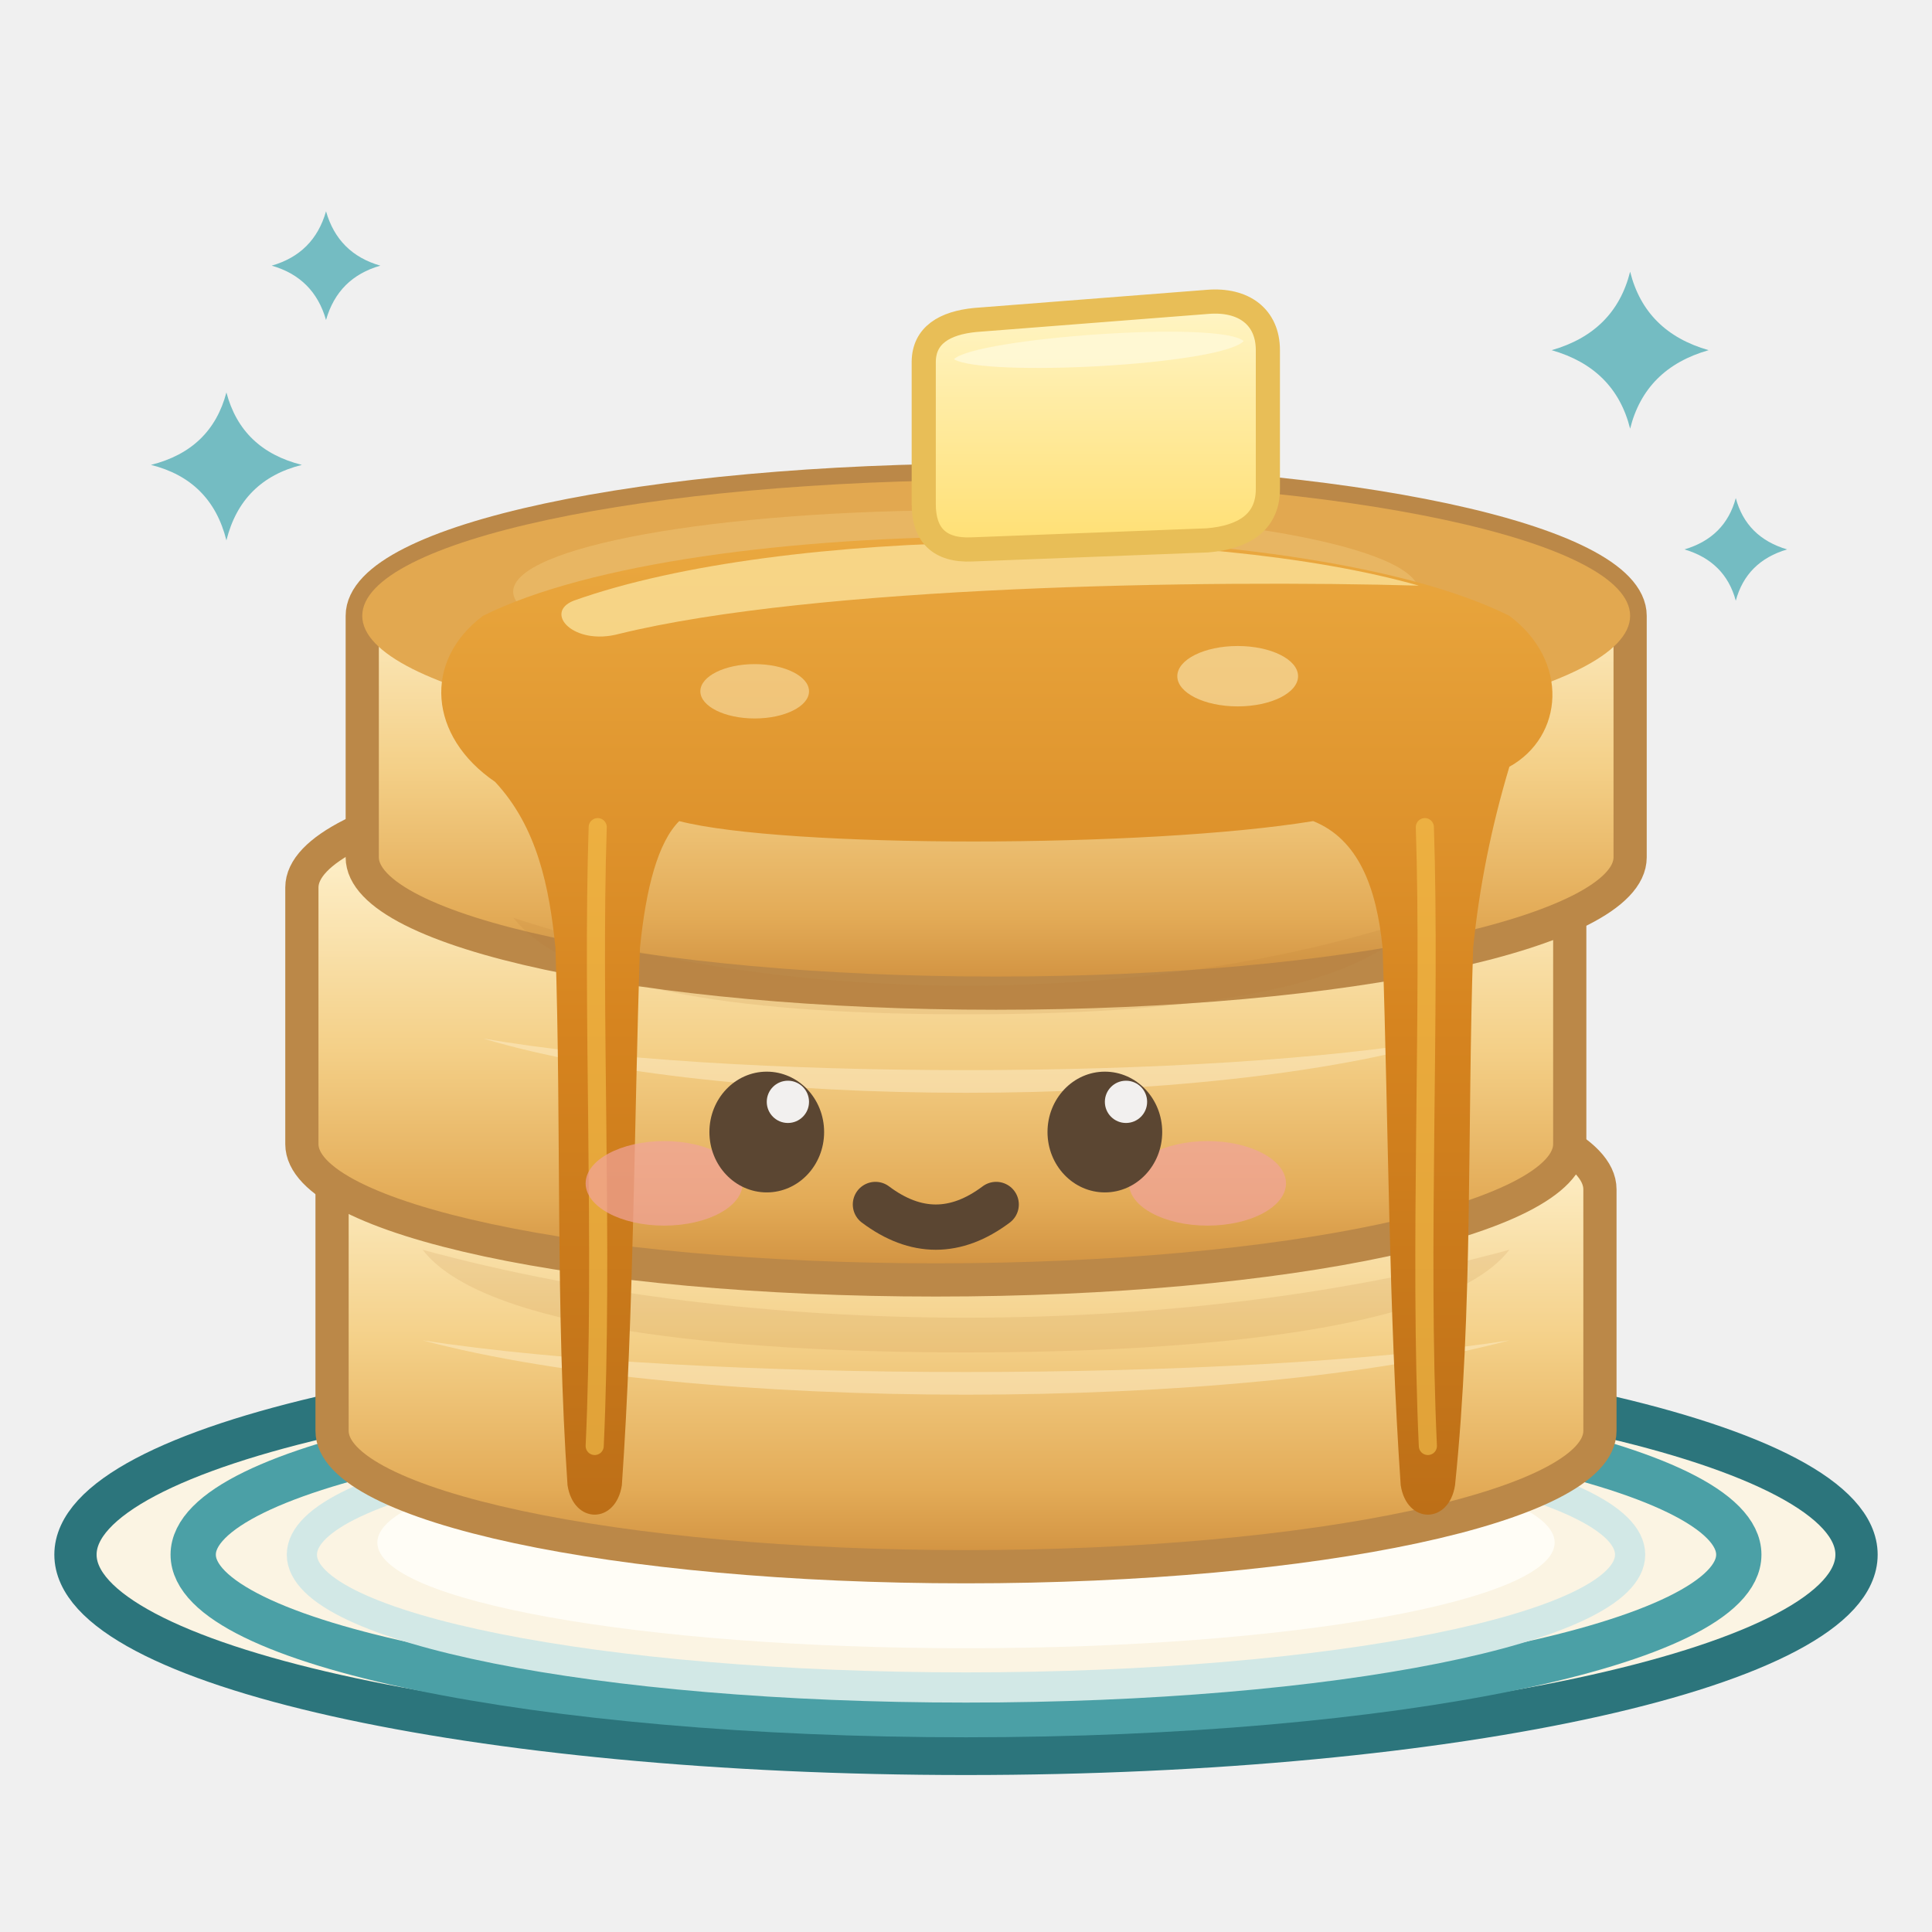
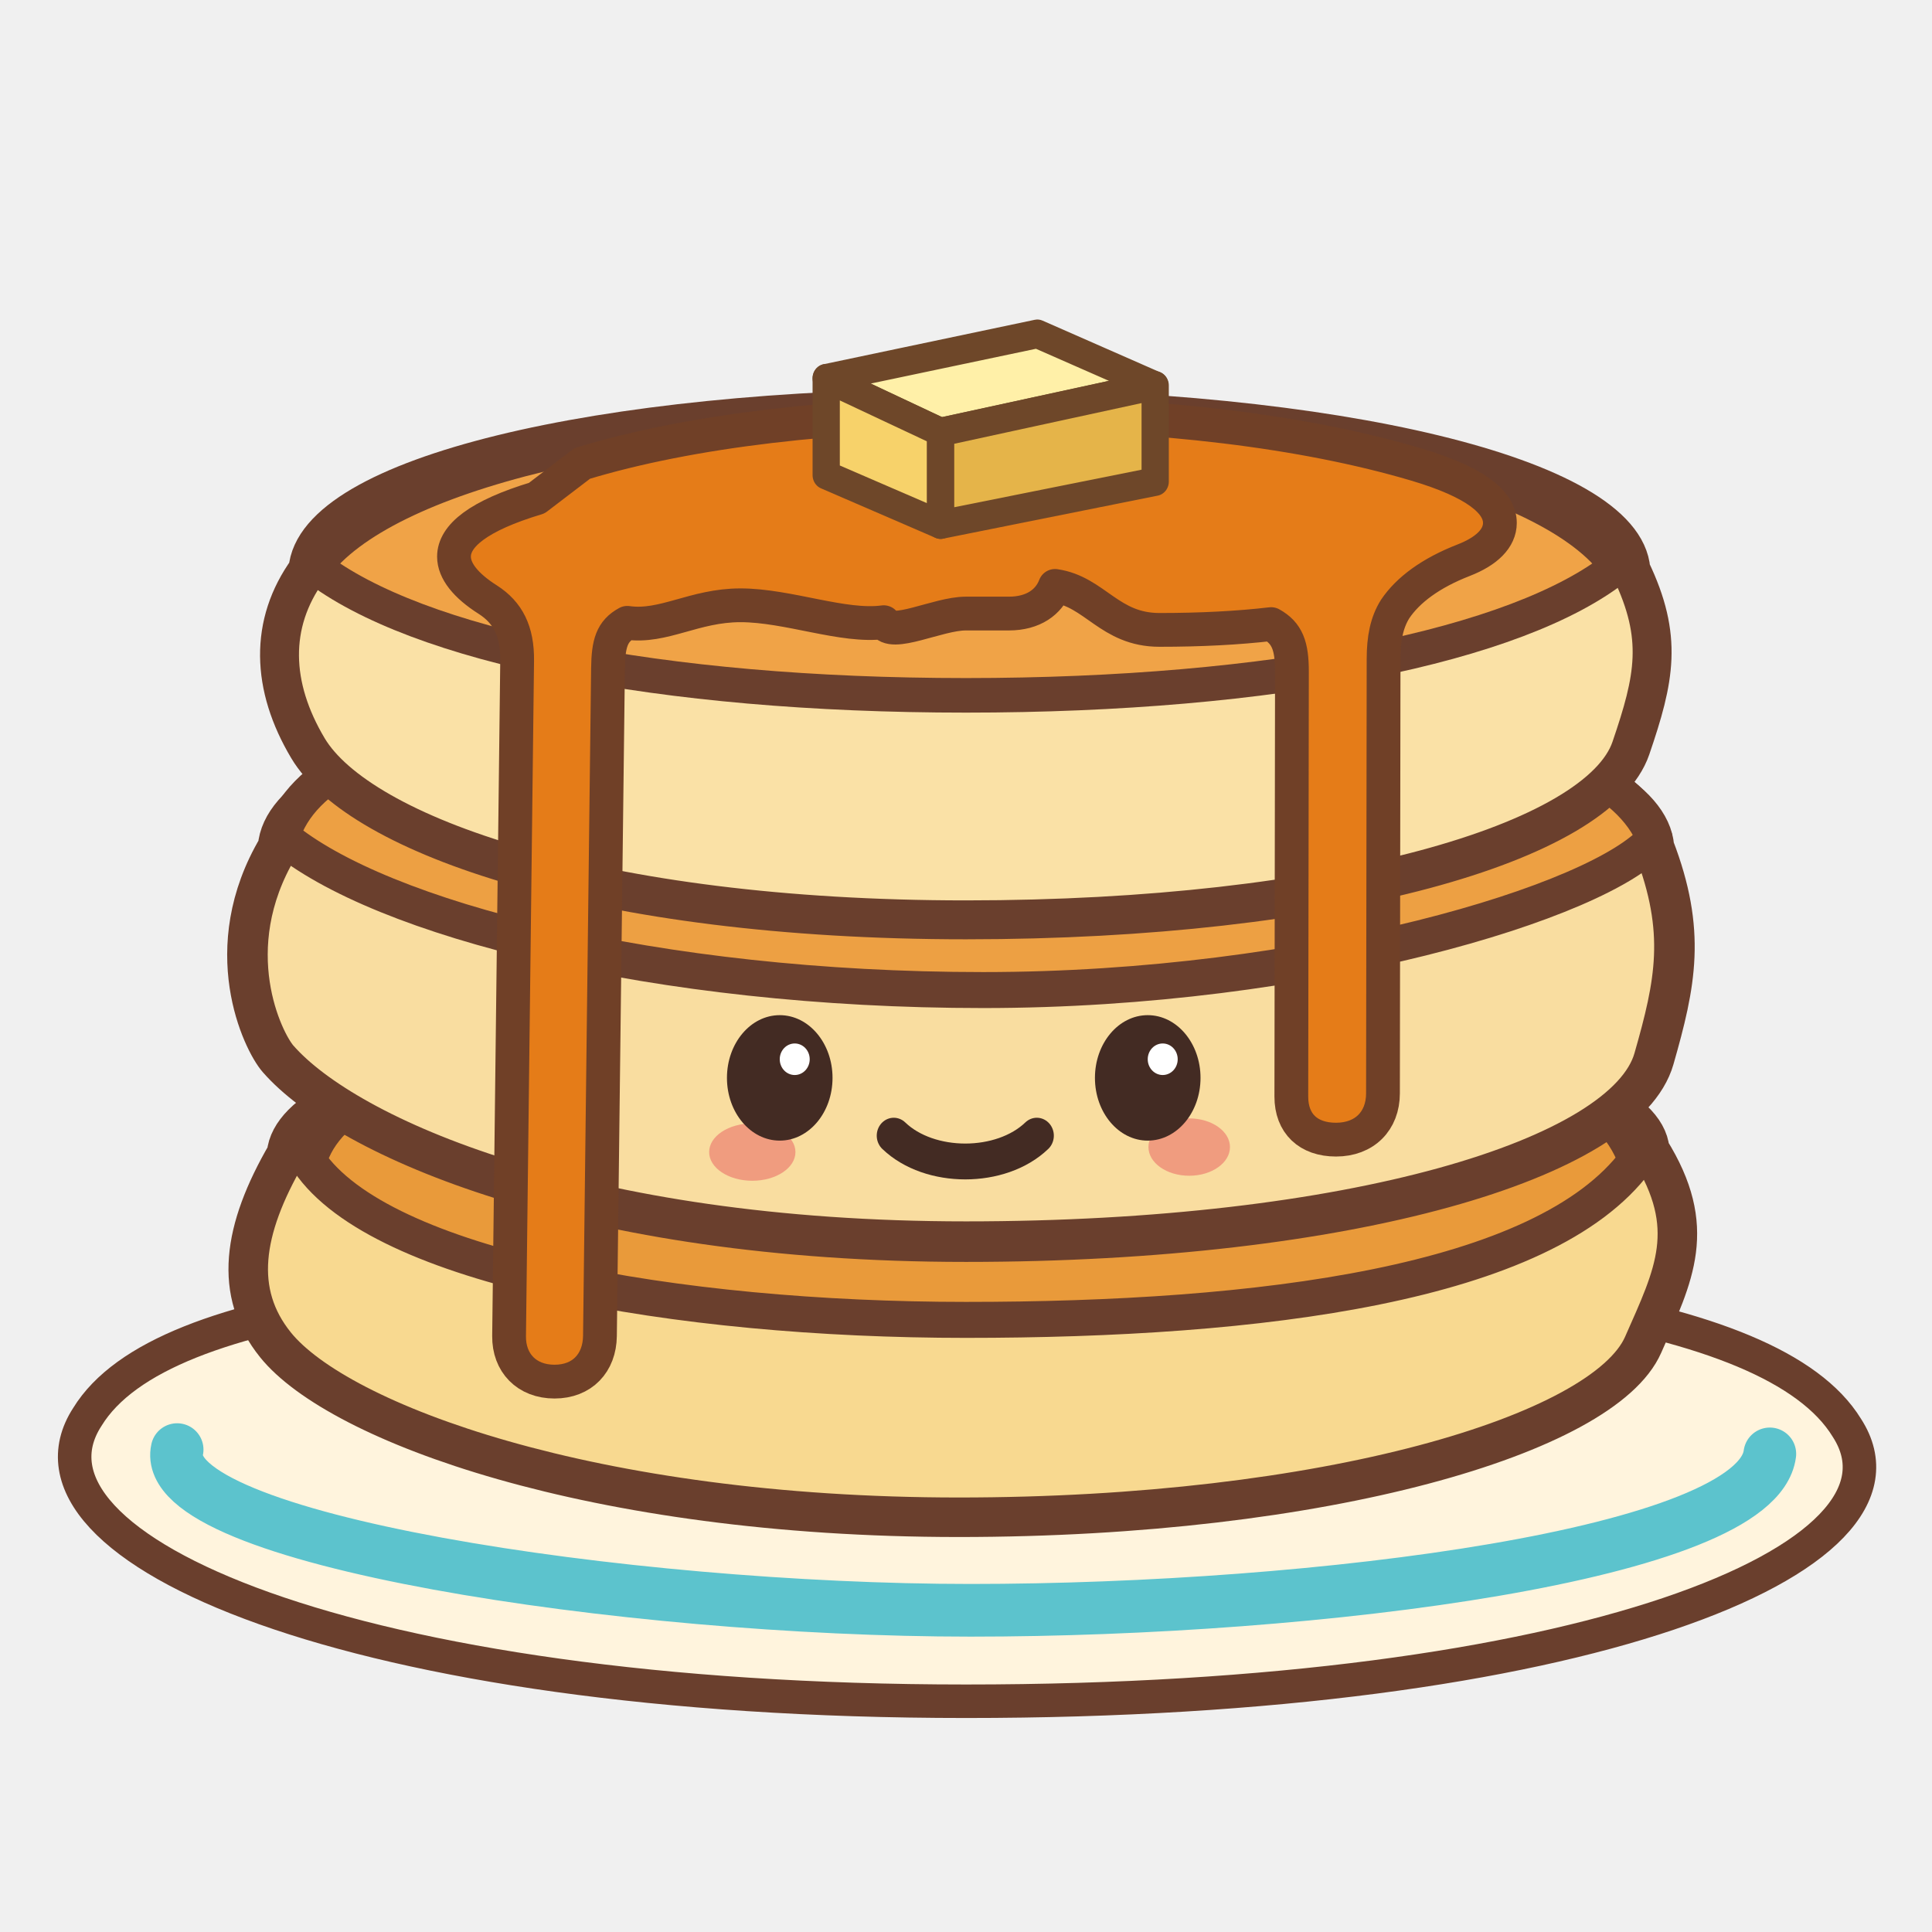
- <svg xmlns="http://www.w3.org/2000/svg" viewBox="0 0 64 64" width="64" height="64" role="img" aria-label="A smiling stack of three fluffy pancakes topped with butter and dripping syrup, on a ringed plate.">
-   <defs>
-     <linearGradient id="pk" x1="0" y1="0" x2="0" y2="1">
-       <stop offset="0" stop-color="#ecb35e" />
-       <stop offset="0.22" stop-color="#fdedc4" />
-       <stop offset="0.56" stop-color="#f4d088" />
-       <stop offset="0.85" stop-color="#e3ab57" />
-       <stop offset="1" stop-color="#cf8f3e" />
-     </linearGradient>
-     <linearGradient id="syrup" x1="0" y1="0" x2="0" y2="1">
-       <stop offset="0" stop-color="#eaa83f" />
-       <stop offset="0.5" stop-color="#d6841f" />
-       <stop offset="1" stop-color="#bd6f17" />
-     </linearGradient>
-     <linearGradient id="butter" x1="0" y1="0" x2="0" y2="1">
-       <stop offset="0" stop-color="#fff5c6" />
-       <stop offset="1" stop-color="#ffdf72" />
-     </linearGradient>
-   </defs>
-   <ellipse cx="32" cy="55" rx="25" ry="2.4" fill="#6a4f33" opacity="0.12">
-   </ellipse>
-   <ellipse cx="32" cy="51.5" rx="29.5" ry="6.6" fill="#fbf4e3" stroke="#2c757c" stroke-width="1.4">
-   </ellipse>
-   <ellipse cx="32" cy="51.5" rx="25.6" ry="5.3" fill="none" stroke="#4ba0a6" stroke-width="1.5">
-   </ellipse>
-   <ellipse cx="32" cy="51.5" rx="22" ry="4.4" fill="none" stroke="#d2e8e6" stroke-width="1">
-   </ellipse>
-   <ellipse cx="32" cy="51.1" rx="19.5" ry="3.5" fill="#fffdf6" />
-   <g transform="translate(0 2.4)">
-     <g stroke="#bb8848" stroke-width="1.1" stroke-linejoin="round">
-       <path d="M11 37 A 21 4.5 0 0 1 53 37 L 53 45 A 21 4.5 0 0 1 11 45 Z" fill="url(#pk)">
-       </path>
-       <path d="M10 27 A 21 4.5 0 0 1 52 27 L 52 35.5 A 21 4.5 0 0 1 10 35.5 Z" fill="url(#pk)">
-       </path>
-       <path d="M12 18 A 21 4.5 0 0 1 54 18 L 54 26 A 21 4.5 0 0 1 12 26 Z" fill="url(#pk)">
-       </path>
+ <svg xmlns="http://www.w3.org/2000/svg" viewBox="0 0 64 64" width="64" height="64" role="img" aria-label="Pancake stack icon with light syrup, butter, smiling face, and striped plate" version="1.1" id="svg21">
+   <defs id="defs21" />
+   <g stroke-linecap="round" stroke-linejoin="round" id="g21">
+     <path d="M 2.894,46.937 C 5.38,42.881 16.405,42.011 32,42.011 c 15.595,0 26.692,1.228 29.178,5.284 2.825,4.353 -8.837,9.061 -29.178,9.061 -20.341,0 -31.931,-5.066 -29.106,-9.419 z" fill="#fff4dd" stroke="#6a3f2d" stroke-width="1.11" id="path1" />
+     <path d="m 5.868,48.02 c -0.664,2.974 14.914,5.323 26.281,5.323 11.48,0 26.044,-1.852 26.479,-5.181" fill="none" stroke="#5cc3cd" stroke-width="1.745" id="path2" />
+     <path d="M 9.493,38.223 C 9.724,35.467 19.633,33.395 31.757,33.395 c 12.125,0 22.662,1.939 22.893,4.695 1.613,2.594 0.807,4.132 -0.22,6.46 -1.309,2.968 -10.548,5.711 -22.673,5.711 -12.125,0 -20.551,-3.13 -22.631,-5.711 -1.393,-1.73 -1.1,-3.8 0.367,-6.327 z" fill="#f8d990" stroke="#6a3f2d" stroke-width="1.309" id="path4" />
+     <path d="M 10.227,38.469 C 11.337,34.45 21.508,33.65 32,33.65 c 10.379,0 20.56,0.131 22.202,4.795 C 51.146,42.562 41.702,43.723 32,43.723 c -9.59,0 -19.391,-1.734 -21.773,-5.253 z" fill="#e99a3a" stroke="#6a3f2d" stroke-width="1.192" id="path5" />
+     <path d="M 9.211,28.069 C 9.436,24.982 19.139,22.607 32,22.607 c 12.861,0 22.564,2.375 22.789,5.462 1.075,2.794 0.717,4.498 0,7.006 C 53.843,38.386 44.749,41.131 32,41.131 c -12.749,0 -20.522,-3.464 -22.789,-6.056 -0.502,-0.573 -2.006,-3.638 0,-7.006 z" fill="#f9dda0" stroke="#6a3f2d" stroke-width="1.343" id="path7" />
+     <path d="M 9.334,27.711 C 10.587,23.501 20.605,22.726 32,22.726 c 11.169,0 21.228,1.063 22.809,5.057 -1.767,2.086 -11.405,5.014 -22.236,5.014 -10.831,0 -19.967,-2.354 -23.239,-5.085 z" fill="#eda043" stroke="#6a3f2d" stroke-width="1.192" id="path8" />
+     <path d="m 10.201,18.878 c 0.226,-3.062 9.601,-5.359 21.799,-5.359 12.199,0 21.799,2.297 22.025,5.359 1.076,2.244 0.789,3.596 0,5.906 -1.069,3.13 -9.827,5.687 -22.025,5.687 -12.199,0 -20.085,-2.81 -21.799,-5.687 -1.22,-2.046 -1.291,-4.124 0,-5.906 z" fill="#fae1a6" stroke="#6a3f2d" stroke-width="1.289" id="path10" />
+     <path d="m 10.427,18.769 c 2.259,-3.062 10.617,-5.14 21.573,-5.14 10.956,0 19.427,2.078 21.573,5.14 -3.276,2.625 -11.408,4.265 -21.573,4.265 -10.166,0 -18.185,-1.64 -21.573,-4.265 z" fill="#f0a347" stroke="#6a3f2d" stroke-width="1.145" id="path11" />
+     <path d="m 19.287,15.352 c 3.572,-1.086 8.419,-1.65 13.777,-1.65 5.294,0 10.141,0.586 13.841,1.682 1.977,0.586 2.781,1.256 2.781,1.938 0,0.511 -0.434,0.937 -1.199,1.235 -1.097,0.426 -1.85,0.99 -2.271,1.618 -0.281,0.447 -0.382,0.98 -0.383,1.65 l -0.02,14.394 c -0.001,0.916 -0.612,1.533 -1.556,1.533 -0.918,0 -1.481,-0.532 -1.48,-1.427 l 0.02,-14.075 c 0.001,-0.852 -0.153,-1.278 -0.689,-1.576 -1.097,0.128 -2.334,0.192 -3.699,0.192 -1.658,0 -2.133,-1.265 -3.46,-1.457 -0.204,0.532 -0.714,0.916 -1.531,0.916 h -1.429 c -0.918,0 -2.485,0.818 -2.714,0.286 -1.339,0.181 -3.165,-0.56 -4.747,-0.56 -1.531,0 -2.55,0.752 -3.749,0.581 -0.51,0.277 -0.628,0.681 -0.638,1.512 l -0.267,22.112 c -0.011,0.894 -0.587,1.512 -1.505,1.512 -0.918,0 -1.516,-0.618 -1.505,-1.512 l 0.267,-22.367 c 0.012,-0.98 -0.306,-1.597 -0.969,-2.023 -0.74,-0.468 -1.123,-0.958 -1.123,-1.427 0,-0.681 0.791,-1.352 2.743,-1.938 z" fill="#e57c18" stroke="#704027" stroke-width="1.119" id="path13" />
+     <g transform="matrix(1.128192,0,0,1.187431,-4.102144,0.5011804)" id="g16">
+       <path d="m 27.895,10.132 6.2,-1.24 3.45,1.44 -6.3,1.3 z" fill="#fff0a8" stroke="#6e4729" stroke-width="0.8" id="path14" />
+       <path d="m 27.895,10.132 v 2.7 l 3.36,1.38 v -2.58 z" fill="#f7d26a" stroke="#6e4729" stroke-width="0.8" id="path15" />
+       <path d="m 31.255,11.632 6.3,-1.3 v 2.68 l -6.3,1.2 z" fill="#e5b449" stroke="#6e4729" stroke-width="0.8" id="path16" />
    </g>
-     <ellipse cx="33" cy="18" rx="21" ry="4.5" fill="#e2a850" />
-     <ellipse cx="32" cy="17.2" rx="15" ry="2.7" fill="#edc06f" opacity="0.6">
-     </ellipse>
-     <g fill="#b3742e" opacity="0.13">
-       <path d="M17 28 C26 31, 38 31, 47 28 C45 30.5, 39 31.2, 32 31.2 C25 31.2, 19 30.5, 17 28 Z">
-       </path>
-       <path d="M14 39 C25 42, 39 42, 50 39 C48 41.6, 40 42.4, 32 42.4 C24 42.4, 16 41.6, 14 39 Z">
-       </path>
+     <g transform="matrix(1.128192,0,0,1.187431,-4.102144,-6.838099)" id="g19">
+       <ellipse cx="25.725" cy="37.899" rx="1.267" ry="0.8" fill="#ee8e78" opacity="0.82" id="ellipse18" style="stroke-width:0.858" />
+       <ellipse cx="38.554" cy="37.759" rx="1.197" ry="0.8" fill="#ee8e78" opacity="0.82" id="ellipse19" style="stroke-width:0.834" />
+       <ellipse cx="26.531" cy="35.829" rx="1.55" ry="1.75" fill="#432b23" id="ellipse16" />
+       <ellipse cx="37.336" cy="35.829" rx="1.55" ry="1.75" fill="#432b23" id="ellipse17" />
+       <circle cx="26.971" cy="35.309" fill="#ffffff" id="circle17" r="0.44" />
+       <circle cx="37.776" cy="35.309" r="0.44" fill="#ffffff" id="circle18" />
+       <path d="m 29.879,37.441 c 1.05,0.96 3.15,0.96 4.2,0" fill="none" stroke="#432b23" stroke-width="1" id="path19" />
    </g>
-     <g fill="#fdeeca" opacity="0.5">
-       <path d="M16 32 C24 34.4, 40 34.4, 48 32 C40 33.4, 24 33.4, 16 32 Z">
-       </path>
-       <path d="M14 42 C23 44.4, 41 44.4, 50 42 C41 43.4, 23 43.4, 14 42 Z">
-       </path>
-     </g>
-     <path d="M16 18 C23 14.5, 43 14.5, 50 18 C52 19.5, 51.8 22, 50 23 C49.4 25, 49 27, 48.8 29 C48.6 35, 48.8 41, 48.2 46.8 C48 48.1, 46.6 48.1, 46.4 46.8 C46 41, 46 35, 45.8 29 C45.6 27, 45 25.4, 43.5 24.8 C38 25.7, 26 25.7, 22.5 24.8 C21.8 25.5, 21.4 27, 21.2 29 C21 35, 21 41, 20.6 46.8 C20.4 48.1, 19 48.1, 18.8 46.8 C18.4 41, 18.6 35, 18.4 29 C18.2 27, 17.8 25, 16.4 23.5 C14.2 22, 14 19.5, 16 18 Z" fill="url(#syrup)">
-     </path>
-     <path d="M19 17.5 C26 15, 40 15, 47 17 C40 16.8, 27 17, 20.5 18.6 C19 19, 18 17.9, 19 17.5 Z" fill="#f9dd93" opacity="0.85">
-     </path>
-     <path d="M47.2 25 C47.4 31, 47 39, 47.3 45.5" fill="none" stroke="#f6c34f" stroke-width="0.6" stroke-linecap="round" opacity="0.6">
-     </path>
-     <path d="M19.8 25 C19.6 31, 20 39, 19.7 45.5" fill="none" stroke="#f6c34f" stroke-width="0.6" stroke-linecap="round" opacity="0.6">
-     </path>
-     <ellipse cx="41" cy="20" rx="2" ry="1" fill="#fdeec0" opacity="0.55">
-     </ellipse>
-     <ellipse cx="25" cy="20.5" rx="1.8" ry="0.9" fill="#fdeec0" opacity="0.5">
-     </ellipse>
-     <path d="M30.6 9.6 C30.6 8.7, 31.3 8.3, 32.3 8.2 L40 7.6 C41.2 7.5, 42 8.1, 42 9.2 L42 13.8 C42 14.9, 41.2 15.4, 40 15.5 L32.2 15.8 C31.1 15.85, 30.6 15.3, 30.6 14.3 Z" fill="url(#butter)" stroke="#e8be57" stroke-width="0.8" stroke-linejoin="round">
-     </path>
-     <path d="M31.6 9.5 C32.3 8.8, 40.4 8.2, 41.2 8.9 C40.4 9.7, 32.6 10.1, 31.6 9.5 Z" fill="#fff8d6" opacity="0.9">
-     </path>
-     <ellipse cx="22" cy="36.8" rx="2.6" ry="1.4" fill="#f1a39b" opacity="0.7">
-     </ellipse>
-     <ellipse cx="40" cy="36.8" rx="2.6" ry="1.4" fill="#f1a39b" opacity="0.7">
-     </ellipse>
-     <ellipse cx="25.4" cy="35.1" rx="1.9" ry="2" fill="#5b4632" />
-     <ellipse cx="36.6" cy="35.1" rx="1.9" ry="2" fill="#5b4632" />
-     <circle cx="26.1" cy="34.1" r="0.7" fill="#fff" opacity="0.92" />
-     <circle cx="37.3" cy="34.1" r="0.7" fill="#fff" opacity="0.92" />
-     <path d="M29 37.5 q2 1.5 4 0" fill="none" stroke="#5b4632" stroke-width="1.5" stroke-linecap="round">
-     </path>
-   </g>
-   <g fill="#74bcc2">
-     <path d="M7.5 13 Q8 14.9 10 15.4 Q8 15.9 7.5 17.9 Q7 15.9 5 15.4 Q7 14.9 7.5 13 Z">
-     </path>
-     <path d="M10.8 7 Q11.2 8.4 12.6 8.8 Q11.2 9.2 10.8 10.6 Q10.4 9.2 9 8.8 Q10.4 8.4 10.8 7 Z">
-     </path>
-     <path d="M54 9 Q54.5 11 56.6 11.6 Q54.5 12.2 54 14.2 Q53.5 12.2 51.4 11.6 Q53.5 11 54 9 Z">
-     </path>
-     <path d="M57.5 16.5 Q57.85 17.8 59.2 18.2 Q57.85 18.6 57.5 19.9 Q57.15 18.6 55.8 18.2 Q57.15 17.8 57.5 16.5 Z">
-     </path>
+     <g fill="none" stroke="#df9d4e" stroke-width=".34" opacity=".48" id="g20" />
  </g>
</svg>
